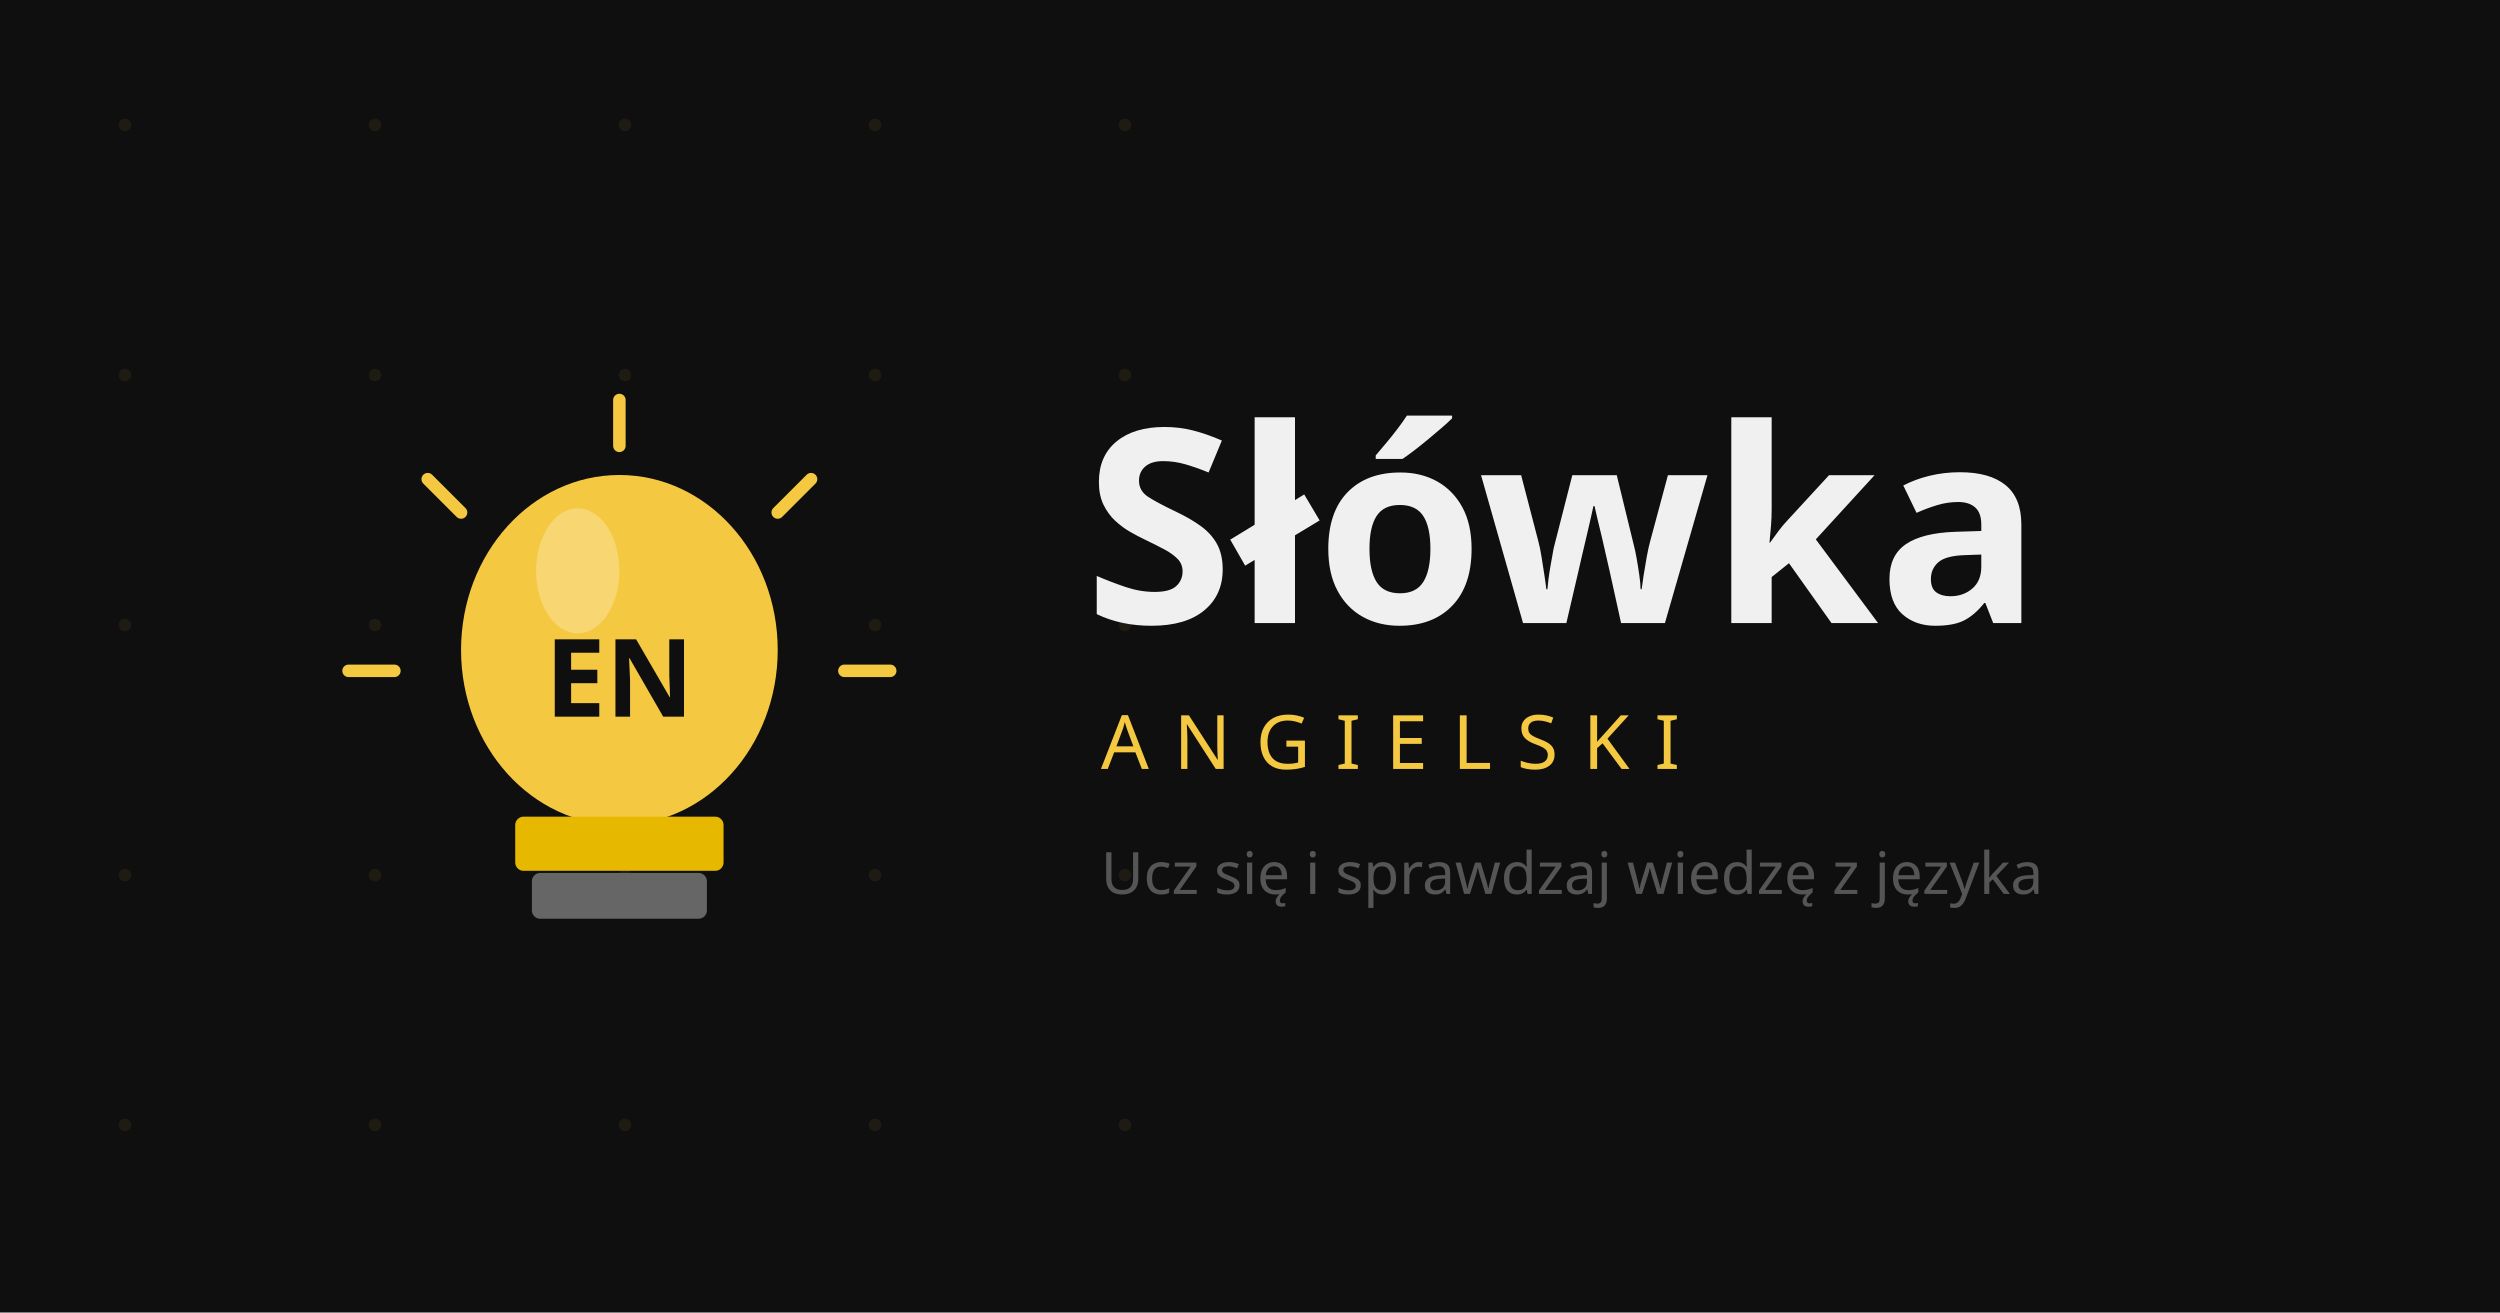
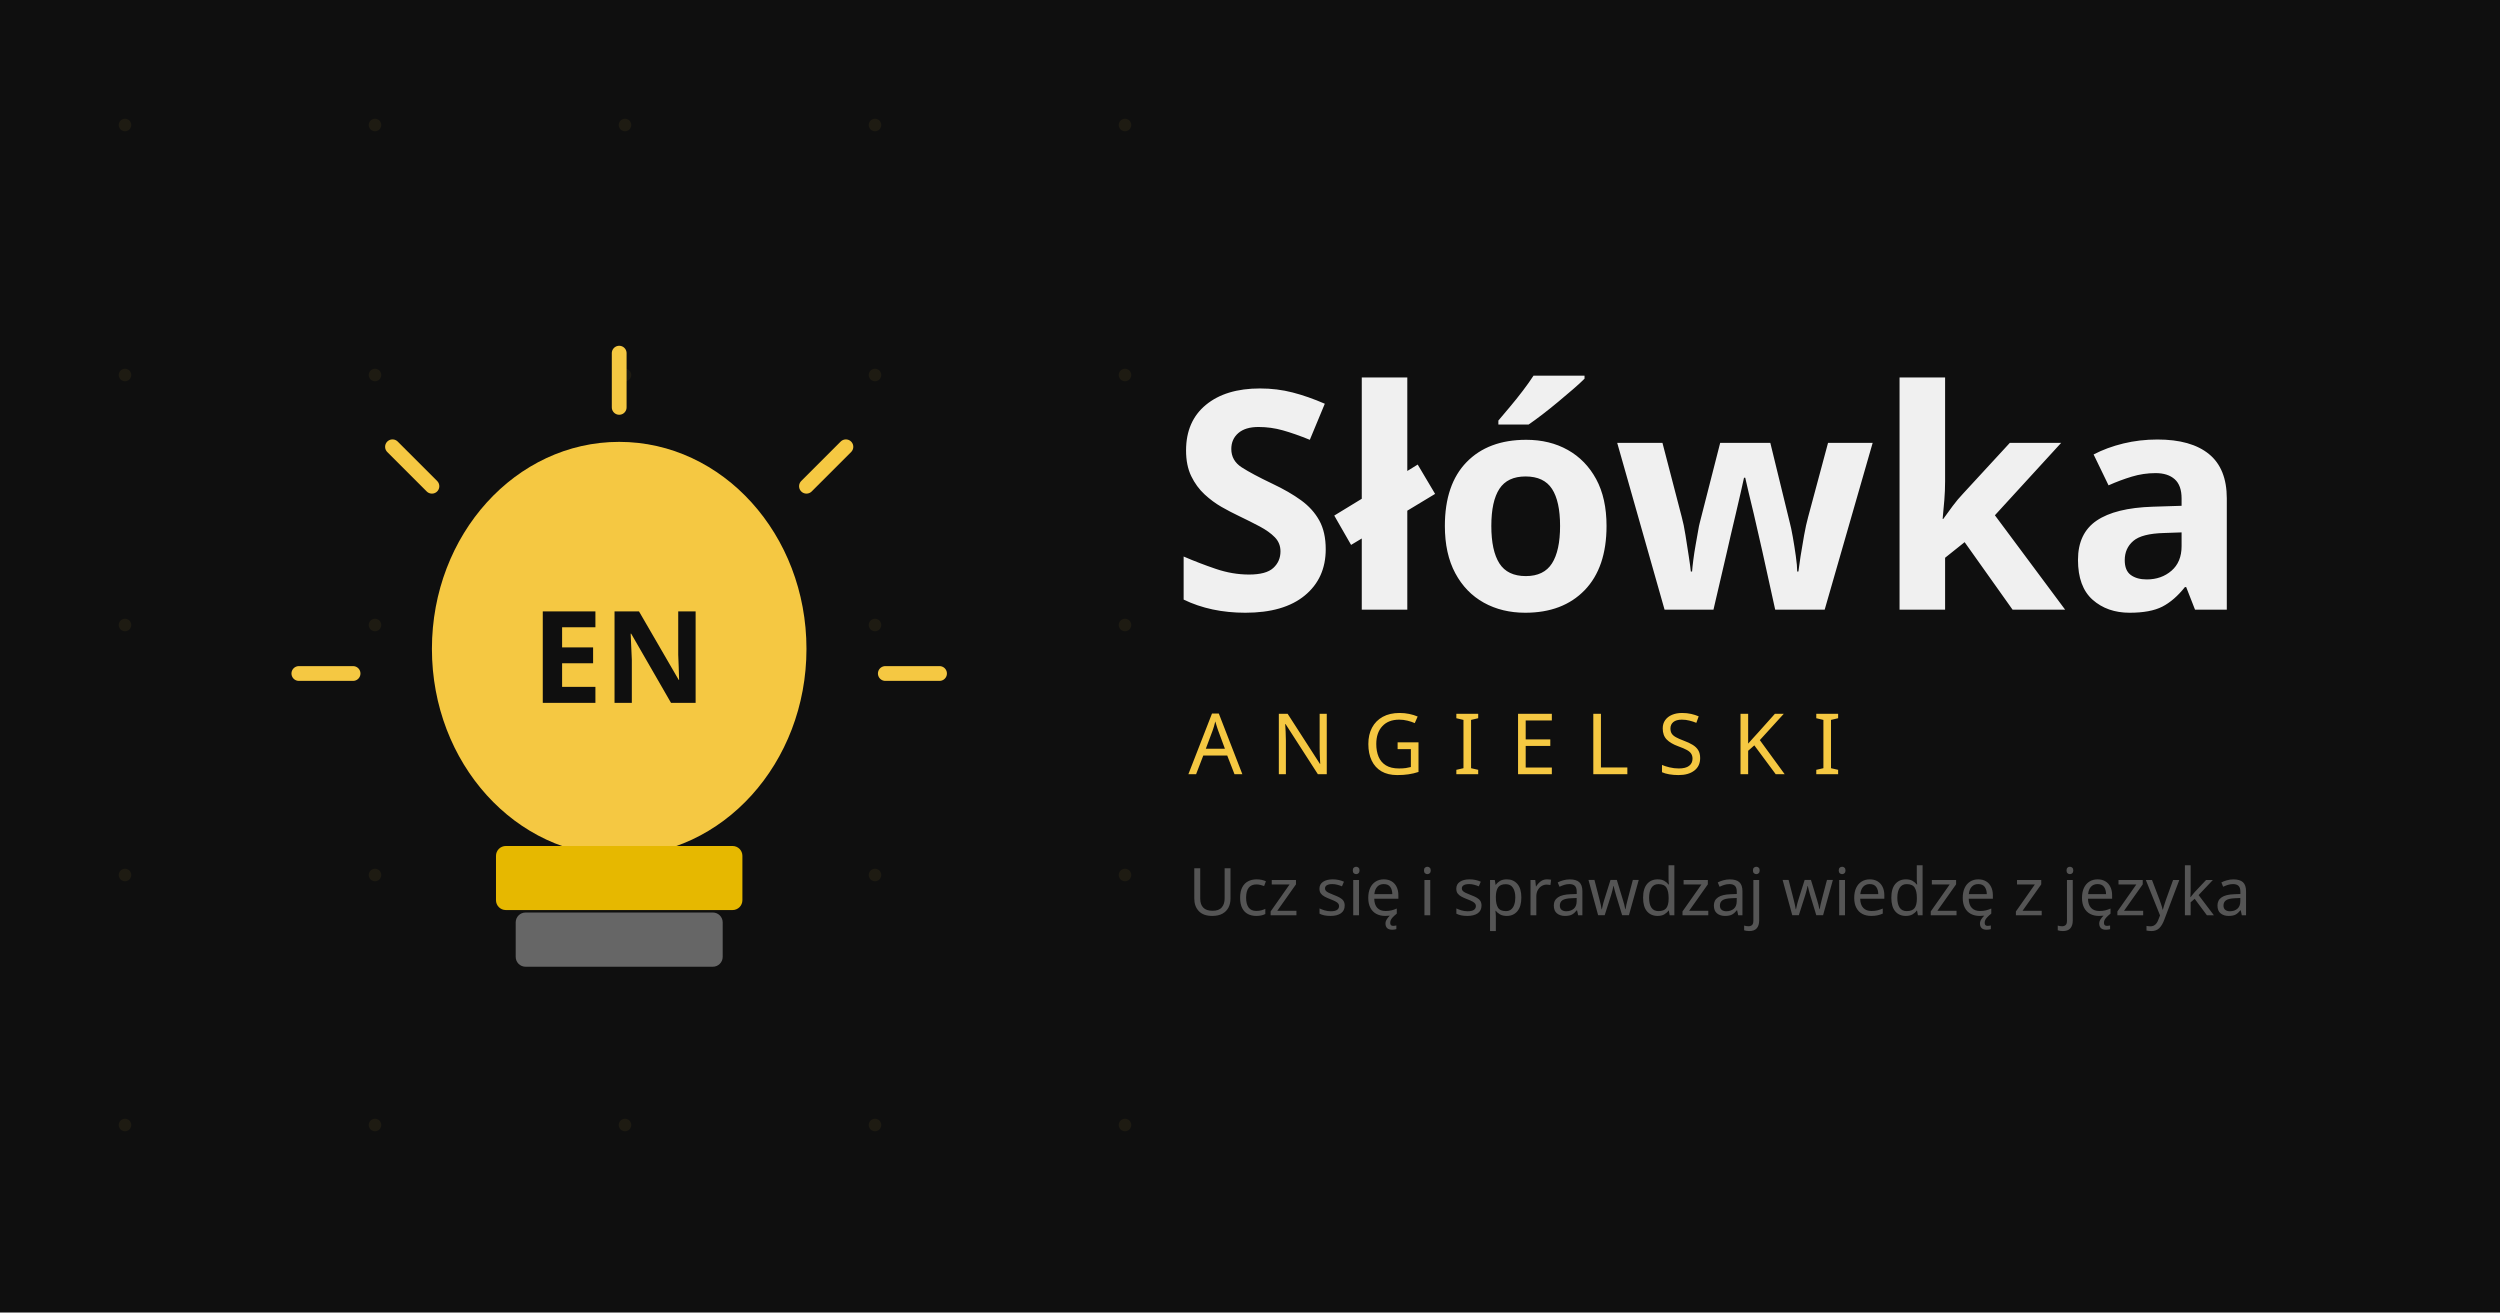
<svg xmlns="http://www.w3.org/2000/svg" viewBox="0 0 1200 630" version="1.1" id="svg34">
  <defs id="defs34" />
  <rect width="1200" height="630" fill="#0f0f0f" id="rect1" />
  <g fill="#f5c842" opacity="0.07" id="g25">
    <circle cx="60" cy="60" r="3" id="circle1" />
    <circle cx="180" cy="60" r="3" id="circle2" />
    <circle cx="300" cy="60" r="3" id="circle3" />
    <circle cx="420" cy="60" r="3" id="circle4" />
    <circle cx="540" cy="60" r="3" id="circle5" />
    <circle cx="60" cy="180" r="3" id="circle6" />
    <circle cx="180" cy="180" r="3" id="circle7" />
    <circle cx="300" cy="180" r="3" id="circle8" />
    <circle cx="420" cy="180" r="3" id="circle9" />
    <circle cx="540" cy="180" r="3" id="circle10" />
    <circle cx="60" cy="300" r="3" id="circle11" />
    <circle cx="180" cy="300" r="3" id="circle12" />
    <circle cx="300" cy="300" r="3" id="circle13" />
    <circle cx="420" cy="300" r="3" id="circle14" />
    <circle cx="540" cy="300" r="3" id="circle15" />
    <circle cx="60" cy="420" r="3" id="circle16" />
    <circle cx="180" cy="420" r="3" id="circle17" />
    <circle cx="300" cy="420" r="3" id="circle18" />
    <circle cx="420" cy="420" r="3" id="circle19" />
    <circle cx="540" cy="420" r="3" id="circle20" />
    <circle cx="60" cy="540" r="3" id="circle21" />
    <circle cx="180" cy="540" r="3" id="circle22" />
    <circle cx="300" cy="540" r="3" id="circle23" />
    <circle cx="420" cy="540" r="3" id="circle24" />
    <circle cx="540" cy="540" r="3" id="circle25" />
  </g>
-   <g id="g35" transform="translate(77.30537)">
-     <g transform="translate(220,322)" id="g31">
-       <line x1="0" y1="-130" x2="0" y2="-108" stroke="#f5c842" stroke-width="6" stroke-linecap="round" id="line25" />
-       <line x1="92" y1="-92" x2="76" y2="-76" stroke="#f5c842" stroke-width="6" stroke-linecap="round" id="line26" />
-       <line x1="130" y1="0" x2="108" y2="0" stroke="#f5c842" stroke-width="6" stroke-linecap="round" id="line27" />
-       <line x1="-92" y1="-92" x2="-76" y2="-76" stroke="#f5c842" stroke-width="6" stroke-linecap="round" id="line28" />
-       <line x1="-130" y1="0" x2="-108" y2="0" stroke="#f5c842" stroke-width="6" stroke-linecap="round" id="line29" />
-       <ellipse cx="0" cy="-10" rx="76" ry="84" fill="#f5c842" id="ellipse29" />
-       <ellipse cx="-20" cy="-48" rx="20" ry="30" fill="#ffffff" opacity="0.25" id="ellipse30" />
-       <rect x="-50" y="70" width="100" height="26" rx="4" fill="#e6b800" id="rect30" />
-       <rect x="-42" y="97" width="84" height="22" rx="4" fill="#666666" id="rect31" />
-       <text x="0" y="22" text-anchor="middle" font-family="sans-serif" font-weight="800" font-size="52px" fill="#0f0f0f" id="text31">EN</text>
+   <g id="g1" transform="translate(11.93769)">
+     <g id="g2" transform="matrix(1.182784,0,0,1.182784,-66.37186,-57.57709)">
+       <line x1="297.305" y1="192" x2="297.305" y2="214" stroke="#f5c842" stroke-width="6" stroke-linecap="round" id="line25" />
+       <line x1="389.305" y1="230" x2="373.305" y2="246" stroke="#f5c842" stroke-width="6" stroke-linecap="round" id="line26" />
+       <line x1="427.305" y1="322" x2="405.305" y2="322" stroke="#f5c842" stroke-width="6" stroke-linecap="round" id="line27" />
+       <line x1="205.305" y1="230" x2="221.305" y2="246" stroke="#f5c842" stroke-width="6" stroke-linecap="round" id="line28" />
+       <line x1="167.305" y1="322" x2="189.305" y2="322" stroke="#f5c842" stroke-width="6" stroke-linecap="round" id="line29" />
+       <ellipse cx="297.305" cy="312" rx="76" ry="84" fill="#f5c842" id="ellipse29" />
+       <rect x="247.305" y="392" width="100" height="26" rx="4" fill="#e6b800" id="rect30" />
+       <rect x="255.305" y="419" width="84" height="22" rx="4" fill="#666666" id="rect31" />
+       <text x="297.305" y="333.916" text-anchor="middle" font-family="sans-serif" font-weight="800" font-size="52px" fill="#0f0f0f" id="text31" style="font-style:normal;font-variant:normal;font-weight:bold;font-stretch:normal;font-size:52px;font-family:'Adwaita Sans';-inkscape-font-specification:'Adwaita Sans, Bold';font-variant-ligatures:normal;font-variant-caps:normal;font-variant-numeric:normal;font-variant-east-asian:normal;text-anchor:middle;fill:#0f0f0f">EN</text>
    </g>
-     <g id="g34" transform="translate(0,-3.687317)">
-       <text x="443.15" y="302.763" font-family="sans-serif" font-weight="800" font-size="130px" fill="#f0f0f0" id="text32">Słówka</text>
-       <text x="451.15" y="372.763" font-family="sans-serif" font-weight="400" font-size="36px" fill="#f5c842" letter-spacing="12" id="text33">ANGIELSKI</text>
-       <text x="451.15" y="432.763" font-family="sans-serif" font-weight="400" font-size="28px" fill="#555555" id="text34">Ucz się i sprawdzaj wiedzę z języka</text>
+     <g id="g34" transform="matrix(1.128222,0,0,1.128222,49.4854,-48.92858)">
+       <text x="443.15" y="302.763" font-family="sans-serif" font-weight="800" font-size="130px" fill="#f0f0f0" id="text32" style="font-style:normal;font-variant:normal;font-weight:bold;font-stretch:normal;font-size:130px;font-family:'Adwaita Sans';-inkscape-font-specification:'Adwaita Sans, Bold';font-variant-ligatures:normal;font-variant-caps:normal;font-variant-numeric:normal;font-variant-east-asian:normal;fill:#f0f0f0">Słówka</text>
+       <text x="451.15" y="372.763" font-family="sans-serif" font-weight="400" font-size="36px" fill="#f5c842" letter-spacing="12" id="text33" style="font-style:normal;font-variant:normal;font-weight:normal;font-stretch:normal;font-size:36px;font-family:'Adwaita Sans';-inkscape-font-specification:'Adwaita Sans, Normal';font-variant-ligatures:normal;font-variant-caps:normal;font-variant-numeric:normal;font-variant-east-asian:normal;letter-spacing:12;fill:#f5c842">ANGIELSKI</text>
+       <text x="451.15" y="432.763" font-family="sans-serif" font-weight="400" font-size="28px" fill="#555555" id="text34" style="font-style:normal;font-variant:normal;font-weight:normal;font-stretch:normal;font-size:28px;font-family:'Adwaita Sans';-inkscape-font-specification:'Adwaita Sans, Normal';font-variant-ligatures:normal;font-variant-caps:normal;font-variant-numeric:normal;font-variant-east-asian:normal;fill:#555555">Ucz się i sprawdzaj wiedzę z języka</text>
    </g>
  </g>
</svg>
